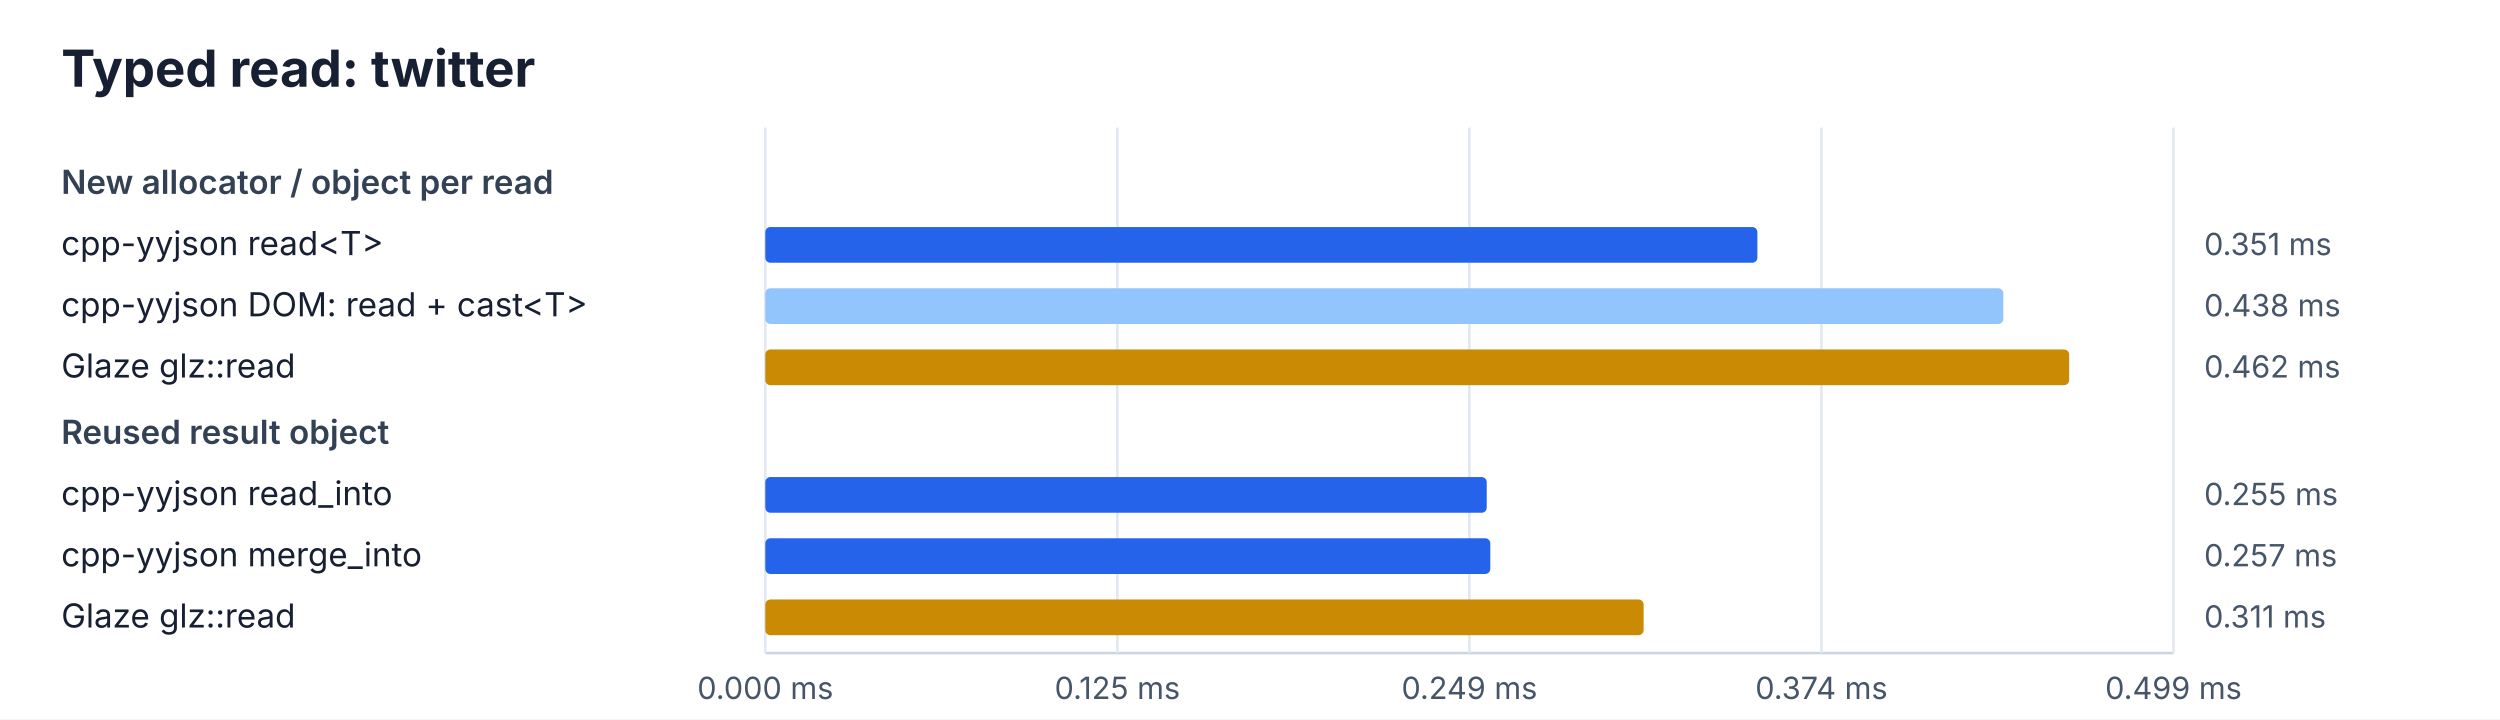
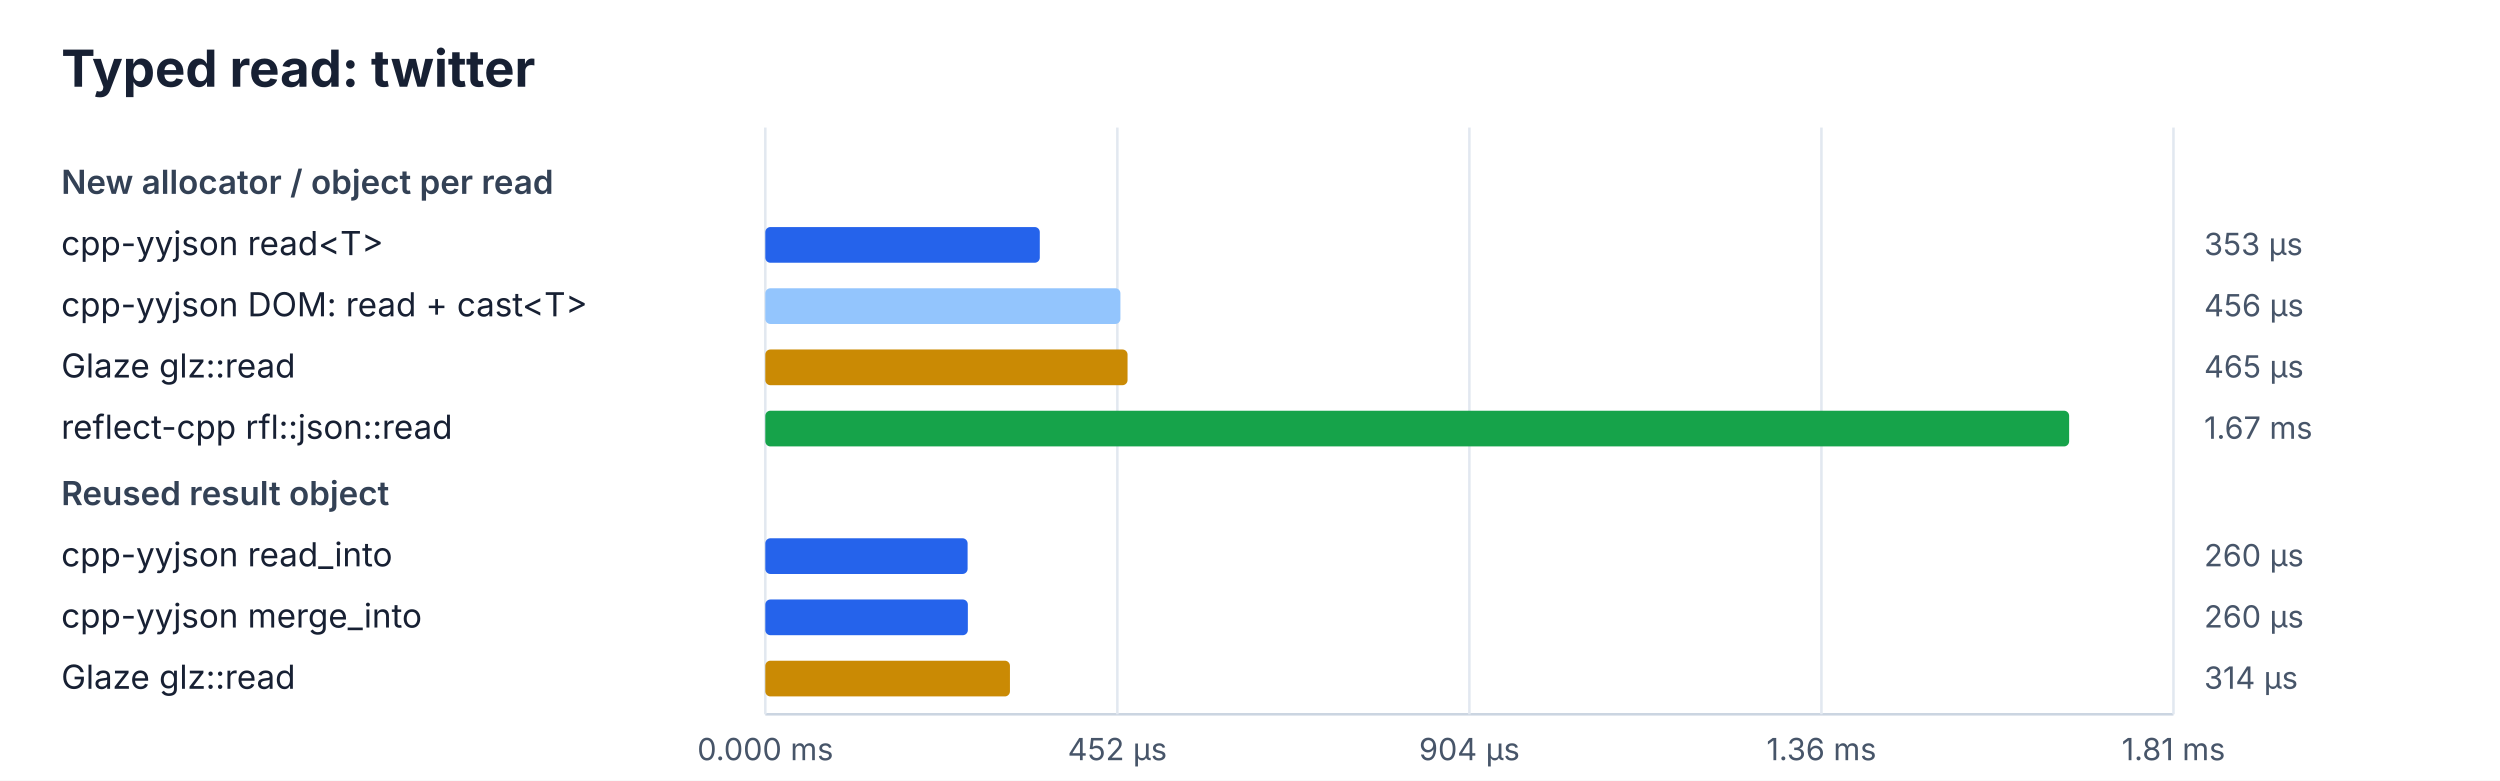
- <svg xmlns="http://www.w3.org/2000/svg" width="980" height="282" viewBox="0 0 980 282">
+ <svg xmlns="http://www.w3.org/2000/svg" width="980" height="306" viewBox="0 0 980 306">
  <rect width="100%" height="100%" fill="#ffffff" />
  <style>text{font-family:ui-sans-serif,system-ui,-apple-system,BlinkMacSystemFont,"Segoe UI",sans-serif;fill:#172033}.title{font-size:20px;font-weight:700}.heading{font-size:13px;font-weight:600;fill:#334155}.label{font-size:13px}.value{font-size:12px;fill:#475569}.axis{stroke:#cbd5e1;stroke-width:1}.grid{stroke:#e2e8f0;stroke-width:1}</style>
  <text x="24" y="34" class="title">Typed read: twitter</text>
-   <line x1="300" y1="256" x2="852" y2="256" class="axis" />
-   <line x1="300.0" y1="50" x2="300.0" y2="256" class="grid" />
-   <text x="300.0" y="274" class="value" text-anchor="middle">0.000 ms</text>
-   <line x1="438.0" y1="50" x2="438.0" y2="256" class="grid" />
-   <text x="438.0" y="274" class="value" text-anchor="middle">0.125 ms</text>
-   <line x1="576.0" y1="50" x2="576.0" y2="256" class="grid" />
-   <text x="576.0" y="274" class="value" text-anchor="middle">0.249 ms</text>
-   <line x1="714.0" y1="50" x2="714.0" y2="256" class="grid" />
-   <text x="714.0" y="274" class="value" text-anchor="middle">0.374 ms</text>
-   <line x1="852.0" y1="50" x2="852.0" y2="256" class="grid" />
-   <text x="852.0" y="274" class="value" text-anchor="middle">0.499 ms</text>
+   <line x1="300" y1="280" x2="852" y2="280" class="axis" />
+   <line x1="300.0" y1="50" x2="300.0" y2="280" class="grid" />
+   <text x="300.0" y="298" class="value" text-anchor="middle">0.000 ms</text>
+   <line x1="438.0" y1="50" x2="438.0" y2="280" class="grid" />
+   <text x="438.0" y="298" class="value" text-anchor="middle">452 µs</text>
+   <line x1="576.0" y1="50" x2="576.0" y2="280" class="grid" />
+   <text x="576.0" y="298" class="value" text-anchor="middle">904 µs</text>
+   <line x1="714.0" y1="50" x2="714.0" y2="280" class="grid" />
+   <text x="714.0" y="298" class="value" text-anchor="middle">1.36 ms</text>
+   <line x1="852.0" y1="50" x2="852.0" y2="280" class="grid" />
+   <text x="852.0" y="298" class="value" text-anchor="middle">1.81 ms</text>
  <text x="24" y="76" class="heading">New allocator / object per read</text>
  <text x="24" y="100" class="label">cpp-yyjson read&lt;T&gt;</text>
-   <rect x="300" y="89" width="388.9" height="14" rx="2" fill="#2563eb" />
-   <text x="864" y="100" class="value">0.351 ms</text>
+   <rect x="300" y="89" width="107.6" height="14" rx="2" fill="#2563eb" />
+   <text x="864" y="100" class="value">353 µs</text>
  <text x="24" y="124" class="label">cpp-yyjson DOM: read + cast&lt;T&gt;</text>
-   <rect x="300" y="113" width="485.3" height="14" rx="2" fill="#93c5fd" />
-   <text x="864" y="124" class="value">0.438 ms</text>
+   <rect x="300" y="113" width="139.2" height="14" rx="2" fill="#93c5fd" />
+   <text x="864" y="124" class="value">456 µs</text>
  <text x="24" y="148" class="label">Glaze glz::read</text>
-   <rect x="300" y="137" width="511.1" height="14" rx="2" fill="#ca8a04" />
-   <text x="864" y="148" class="value">0.462 ms</text>
-   <text x="24" y="174" class="heading">Reused result object</text>
-   <text x="24" y="198" class="label">cpp-yyjson read_into</text>
-   <rect x="300" y="187" width="282.8" height="14" rx="2" fill="#2563eb" />
-   <text x="864" y="198" class="value">0.255 ms</text>
-   <text x="24" y="222" class="label">cpp-yyjson merge_into</text>
-   <rect x="300" y="211" width="284.2" height="14" rx="2" fill="#2563eb" />
-   <text x="864" y="222" class="value">0.257 ms</text>
-   <text x="24" y="246" class="label">Glaze glz::read</text>
-   <rect x="300" y="235" width="344.3" height="14" rx="2" fill="#ca8a04" />
-   <text x="864" y="246" class="value">0.311 ms</text>
+   <rect x="300" y="137" width="142.0" height="14" rx="2" fill="#ca8a04" />
+   <text x="864" y="148" class="value">465 µs</text>
+   <text x="24" y="172" class="label">reflect-cpp rfl::json::read</text>
+   <rect x="300" y="161" width="511.1" height="14" rx="2" fill="#16a34a" />
+   <text x="864" y="172" class="value">1.67 ms</text>
+   <text x="24" y="198" class="heading">Reused result object</text>
+   <text x="24" y="222" class="label">cpp-yyjson read_into</text>
+   <rect x="300" y="211" width="79.3" height="14" rx="2" fill="#2563eb" />
+   <text x="864" y="222" class="value">260 µs</text>
+   <text x="24" y="246" class="label">cpp-yyjson merge_into</text>
+   <rect x="300" y="235" width="79.4" height="14" rx="2" fill="#2563eb" />
+   <text x="864" y="246" class="value">260 µs</text>
+   <text x="24" y="270" class="label">Glaze glz::read</text>
+   <rect x="300" y="259" width="95.9" height="14" rx="2" fill="#ca8a04" />
+   <text x="864" y="270" class="value">314 µs</text>
</svg>
